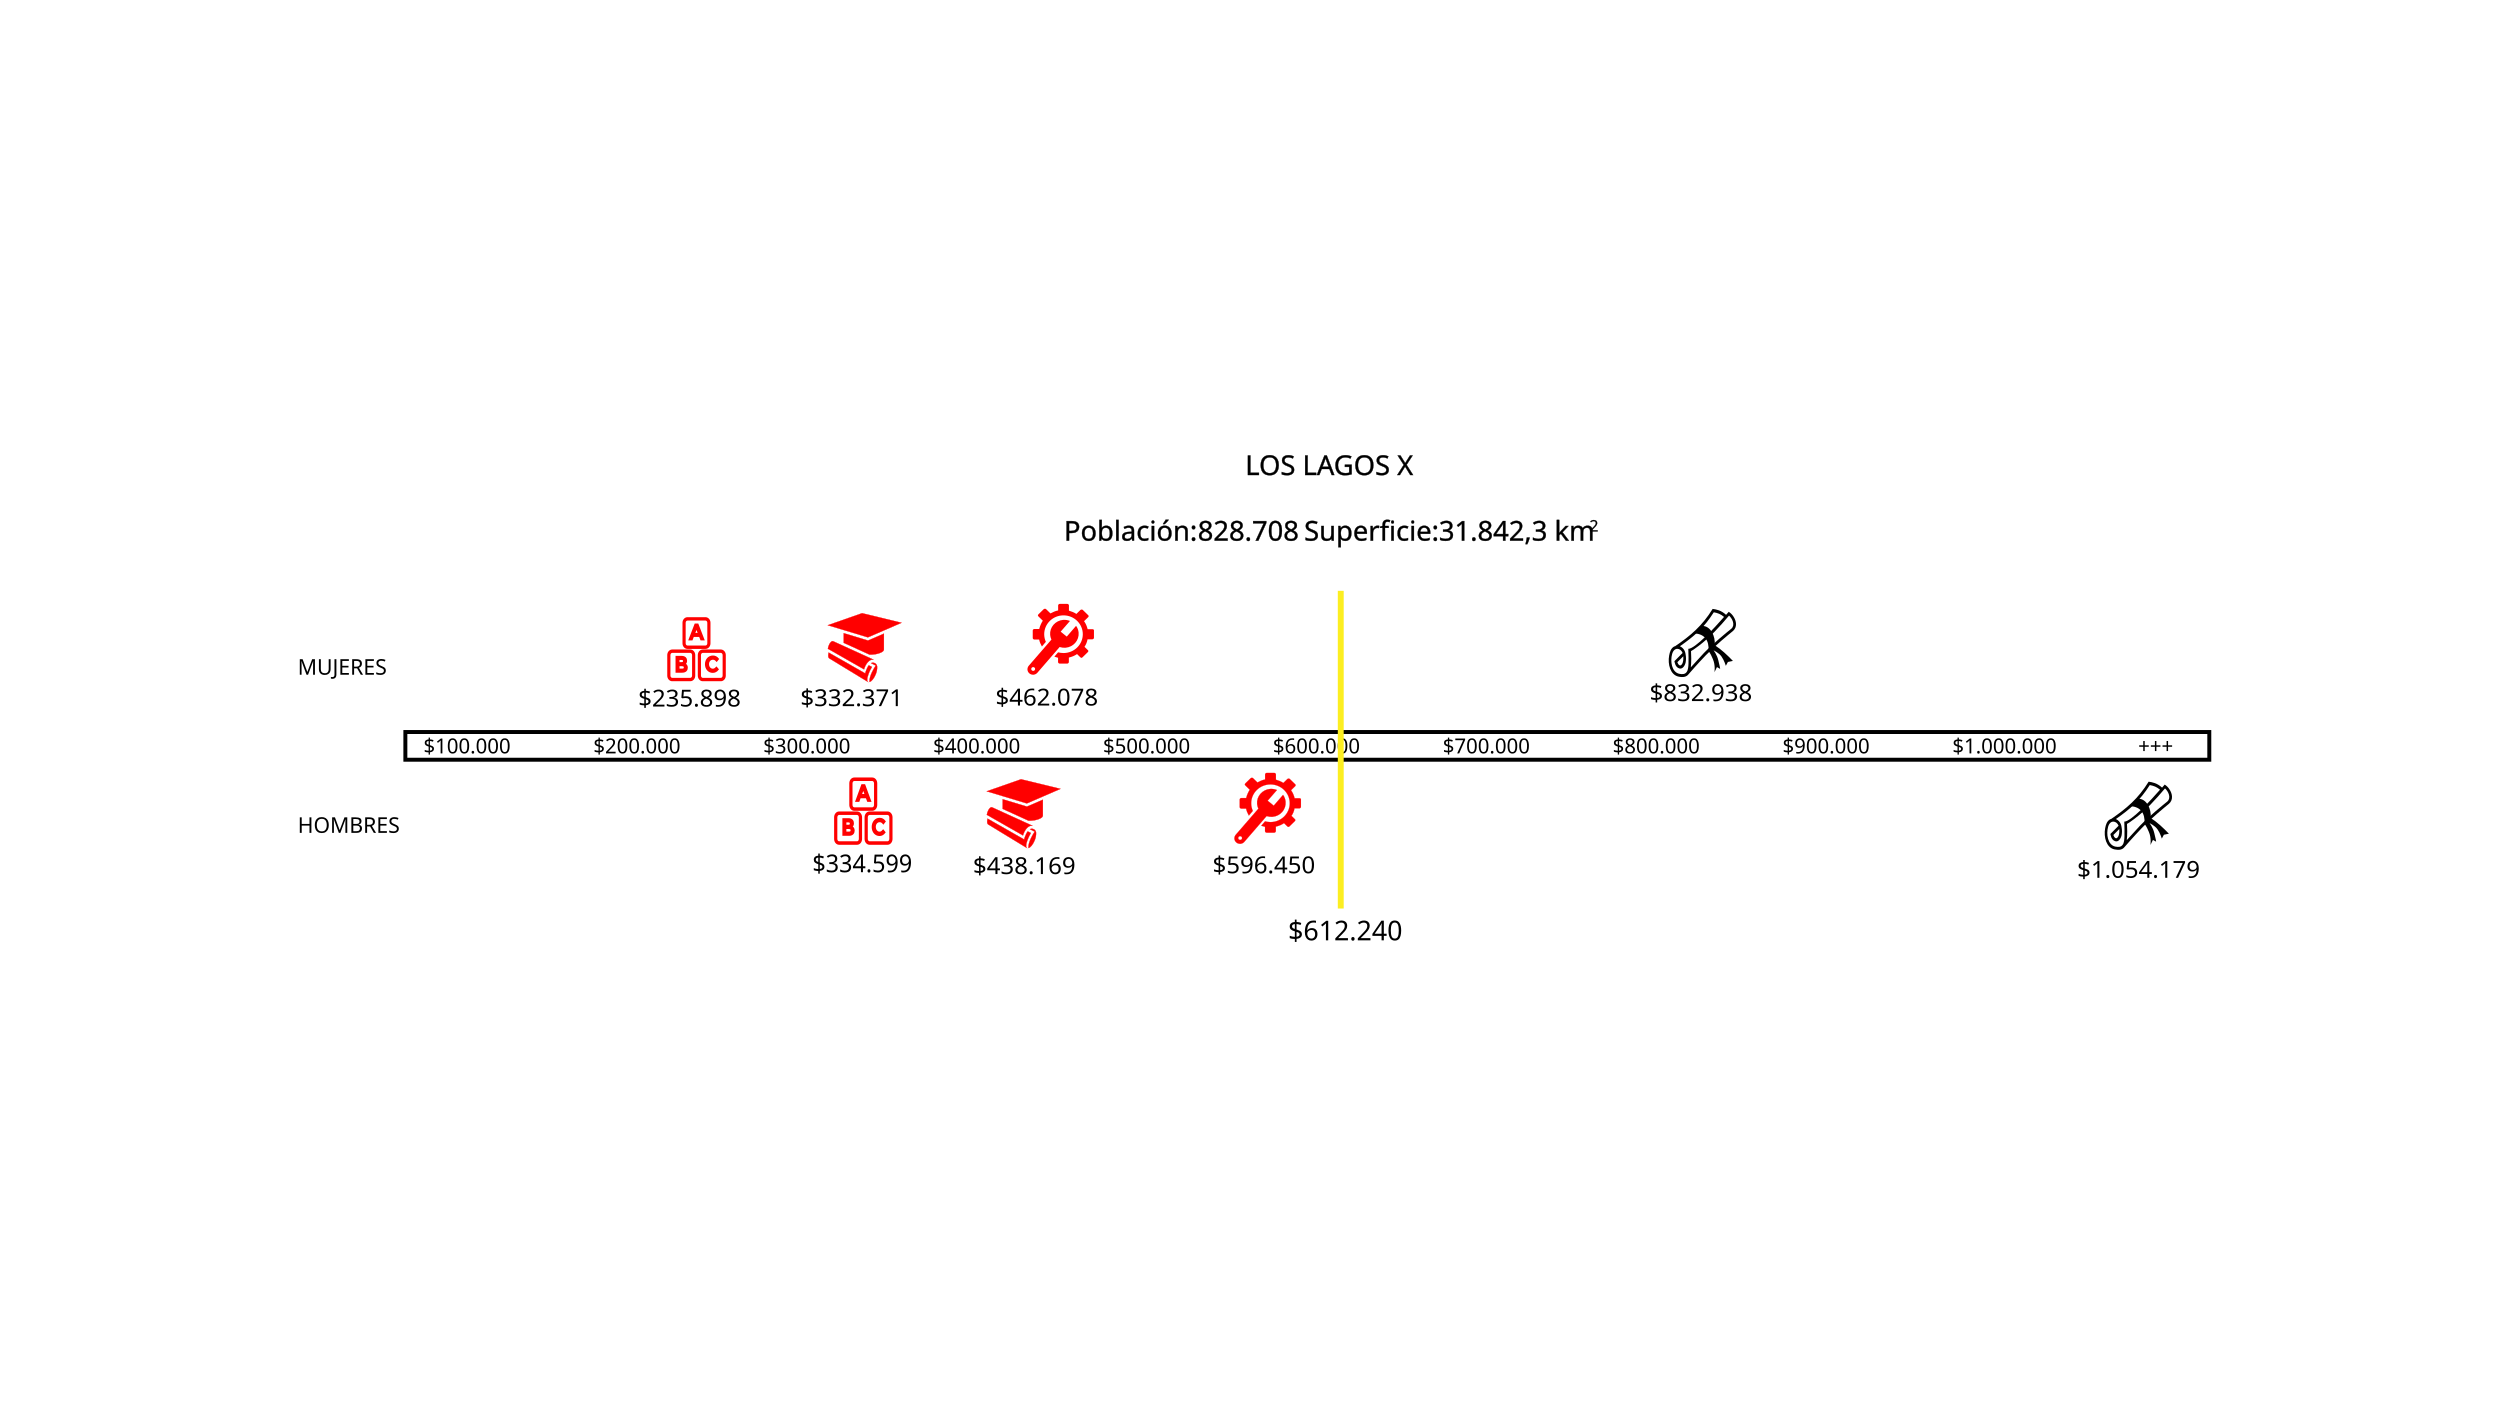
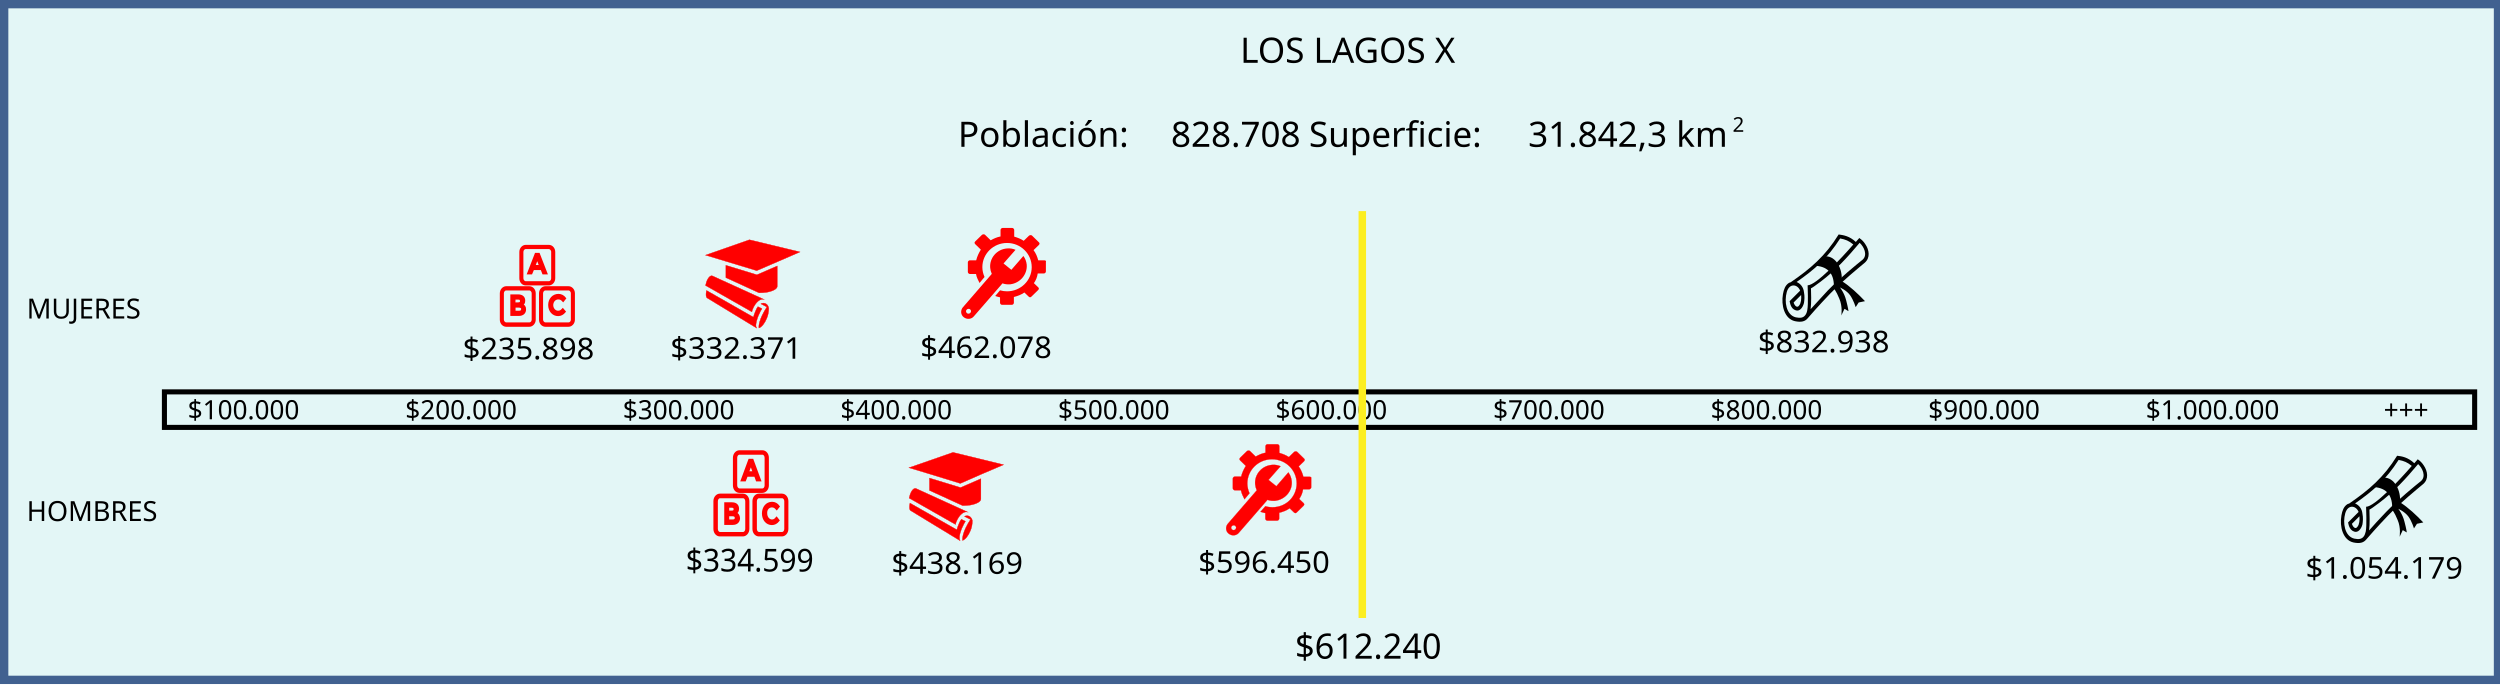
- <svg xmlns="http://www.w3.org/2000/svg" version="1.1" id="Capa_1" x="0px" y="0px" viewBox="0 0 1920 1080" style="enable-background:new 0 0 1920 1080;" xml:space="preserve">
+ <svg xmlns="http://www.w3.org/2000/svg" version="1.1" id="Capa_1" x="0px" y="0px" viewBox="0 0 1499.2 410.2" style="enable-background:new 0 0 1499.2 410.2;" xml:space="preserve">
  <style type="text/css">
- 	.st0{fill:none;stroke:#000000;stroke-width:3.04;stroke-miterlimit:10;}
- 	.st1{fill:none;}
- 	.st2{font-family:'Optima-Bold';}
- 	.st3{font-size:16px;}
- 	.st4{letter-spacing:28.59;}
- 	.st5{letter-spacing:10.21;}
- 	.st6{fill:#FF0000;}
- 	.st7{font-size:21px;}
- 	.st8{stroke:#000000;stroke-width:0.25;stroke-miterlimit:10;}
- 	.st9{font-family:'Optima-Regular';}
- 	.st10{fill:#FCEE21;}
- 	.st11{font-family:'Arial-Black';}
- 	.st12{font-size:16.651px;}
- 	.st13{fill:#FF0000;stroke:#FF0000;stroke-width:1.366;stroke-miterlimit:10;}
- 	.st14{font-size:18.927px;}
- 	.st15{fill:#FF0000;stroke:#FF0000;stroke-width:1.334;stroke-miterlimit:10;}
- 	.st16{font-size:18px;}
- 	.st17{fill:#FF0000;stroke:#FF0000;stroke-width:0.217;stroke-miterlimit:10;}
- 	.st18{fill:#FF0000;stroke:#FF0000;stroke-width:0.141;stroke-miterlimit:10;}
- 	.st19{fill-rule:evenodd;clip-rule:evenodd;}
+ 	.st0{fill:#DCF4F3;fill-opacity:0.8;stroke:#416190;stroke-width:5;stroke-miterlimit:5.83;}
+ 	.st1{fill:none;stroke:#000000;stroke-width:3.04;stroke-miterlimit:10;}
+ 	.st2{fill:none;}
+ 	.st3{font-family:'Optima-Bold';}
+ 	.st4{font-size:16px;}
+ 	.st5{letter-spacing:27.6;}
+ 	.st6{letter-spacing:9.2;}
+ 	.st7{fill:#FF0000;}
+ 	.st8{font-size:21px;}
+ 	.st9{font-family:'Verdana-Bold';}
+ 	.st10{font-family:'Optima-Regular';}
+ 	.st11{font-size:12.243px;}
+ 	.st12{fill:#FCEE21;}
+ 	.st13{font-size:16.651px;}
+ 	.st14{fill:#FF0000;stroke:#FF0000;stroke-width:1.366;stroke-miterlimit:10;}
+ 	.st15{font-size:18.927px;}
+ 	.st16{fill:#FF0000;stroke:#FF0000;stroke-width:1.334;stroke-miterlimit:10;}
+ 	.st17{font-size:18px;}
+ 	.st18{fill:#FF0000;stroke:#FF0000;stroke-width:0.217;stroke-miterlimit:10;}
+ 	.st19{fill:#FF0000;stroke:#FF0000;stroke-width:0.141;stroke-miterlimit:10;}
+ 	.st20{fill-rule:evenodd;clip-rule:evenodd;}
</style>
-   <rect x="311.32" y="562.19" class="st0" width="1385.42" height="21.28" />
-   <rect x="325.22" y="566.57" class="st1" width="1371.8" height="36.79" />
-   <text transform="matrix(0.9794 0 0 1 325.2204 578.6015)">
-     <tspan x="0" y="0" class="st2 st3">$100.000</tspan>
-     <tspan x="66.72" y="0" class="st2 st3 st4">	</tspan>
-     <tspan x="99.91" y="0" class="st2 st3 st4">	</tspan>
-     <tspan x="133.21" y="0" class="st2 st3">$200.000</tspan>
-     <tspan x="199.93" y="0" class="st2 st3 st4">	</tspan>
-     <tspan x="233.12" y="0" class="st2 st3 st4">	</tspan>
-     <tspan x="266.42" y="0" class="st2 st3">$300.000</tspan>
-     <tspan x="333.14" y="0" class="st2 st3 st4">	</tspan>
-     <tspan x="366.33" y="0" class="st2 st3 st4">	</tspan>
-     <tspan x="399.63" y="0" class="st2 st3">$400.000</tspan>
-     <tspan x="466.35" y="0" class="st2 st3 st4">	</tspan>
-     <tspan x="499.54" y="0" class="st2 st3 st4">	</tspan>
-     <tspan x="532.85" y="0" class="st2 st3">$500.000</tspan>
-     <tspan x="599.57" y="0" class="st2 st3 st4">	</tspan>
-     <tspan x="632.75" y="0" class="st2 st3 st4">	</tspan>
-     <tspan x="666.06" y="0" class="st2 st3">$600.000</tspan>
-     <tspan x="732.78" y="0" class="st2 st3 st4">	</tspan>
-     <tspan x="765.97" y="0" class="st2 st3 st4">	</tspan>
-     <tspan x="799.27" y="0" class="st2 st3">$700.000</tspan>
-     <tspan x="865.99" y="0" class="st2 st3 st4">	</tspan>
-     <tspan x="899.18" y="0" class="st2 st3 st4">	</tspan>
-     <tspan x="932.48" y="0" class="st2 st3">$800.000</tspan>
-     <tspan x="999.2" y="0" class="st2 st3 st4">	</tspan>
-     <tspan x="1032.39" y="0" class="st2 st3 st4">	</tspan>
-     <tspan x="1065.69" y="0" class="st2 st3">$900.000</tspan>
-     <tspan x="1132.41" y="0" class="st2 st3 st4">	</tspan>
-     <tspan x="1165.6" y="0" class="st2 st3 st4">	</tspan>
-     <tspan x="1198.9" y="0" class="st2 st3">$1.000.000 </tspan>
-     <tspan x="1283.41" y="0" class="st2 st3 st5">	</tspan>
-     <tspan x="1298.81" y="0" class="st2 st3 st4">	</tspan>
-     <tspan x="1332.11" y="0" class="st2 st3">   +++</tspan>
-   </text>
-   <path class="st6" d="M839.02,483.22h-3.72c-0.57-2.29-1.37-4.25-2.75-6.15l3.15-3.07c0.17-0.17,0.4-0.56,0.4-0.78  c0-0.39-0.17-0.56-0.4-0.78l-4.12-4.02c-0.4-0.39-1.2-0.39-1.77,0l-3.15,3.07c-1.77-1.17-3.72-1.9-5.72-2.51v-4.02  c0-0.56-0.57-1.17-1.2-1.17h-5.89c-0.57,0-1.2,0.56-1.2,1.17v3.86c-2.17,0.39-4.12,1.34-5.89,2.29l-3.38-3.3  c-0.4-0.39-1.2-0.39-1.77,0l-4.12,4.02c-0.17,0.17-0.4,0.56-0.4,0.78c0,0.17,0.17,0.56,0.4,0.78l3.38,3.3  c-1.2,1.9-2.17,4.02-2.75,6.37h-3.78c-0.57,0-1.2,0.56-1.2,1.17v5.76c0,0.56,0.57,1.17,1.2,1.17h3.72c0.34,1.96,1.26,3.74,2.12,5.36  l3.03-3.58c-0.8-1.79-1.26-3.8-1.26-5.87c0-7.99,6.64-14.47,14.82-14.47c8.18,0,14.82,6.48,14.82,14.47s-6.64,14.47-14.82,14.47  c-1.43,0-2.86-0.22-4.18-0.56l-2.86,3.35c0.92,0.34,1.89,0.61,2.86,0.84v3.3c0,0.56,0.57,1.17,1.2,1.17h5.89  c0.57,0,1.2-0.56,1.2-1.17v-3.46c2.35-0.56,4.35-1.34,6.29-2.68l2.57,2.51c0.17,0.17,0.57,0.39,0.8,0.39s0.57-0.17,0.8-0.39  l4.12-4.02c0.17-0.17,0.4-0.56,0.4-0.78c0-0.39-0.17-0.56-0.4-0.78l-2.57-2.51c1.2-1.73,1.95-3.63,2.35-5.76h3.72  c0.57,0,1.2-0.56,1.2-1.17V484C840.22,483.83,839.82,483.22,839.02,483.22z" />
-   <path class="st6" d="M828.38,485.84c-0.17-1.84-0.8-3.63-1.95-5.2l-7.15,8.27l-4.69-3.8l7.15-8.21c-1.66-0.67-3.43-0.95-5.21-0.84  c-6.01,0.5-10.53,5.7-10.01,11.57c0.11,1.17,0.4,2.35,0.92,3.46l0.06,0.11l-17.39,20.06c-0.74,0.84-1.09,1.96-1.03,3.07  c0.11,1.12,0.63,2.12,1.49,2.85c0.86,0.73,2,1.06,3.15,1.01c1.14-0.11,2.17-0.61,2.92-1.45l17.16-19.84l0.17,0.06  c1.43,0.45,2.92,0.61,4.4,0.5C824.38,496.96,828.9,491.77,828.38,485.84z M793.6,515.24c-0.86,0.06-1.54-0.56-1.6-1.34  c-0.06-0.84,0.57-1.51,1.37-1.56c0.86-0.06,1.54,0.56,1.6,1.34C795.03,514.46,794.46,515.18,793.6,515.24z" />
-   <rect x="989.24" y="706.38" class="st1" width="91.99" height="32.32" />
-   <text transform="matrix(0.9794 0 0 1 989.2389 722.1684)" class="st2 st7">$612.240</text>
-   <rect x="802.33" y="349.02" class="st1" width="439.9" height="108.68" />
-   <text transform="matrix(1 0 0 1 956.3649 364.8115)" class="st8 st2 st7">LOS LAGOS X</text>
-   <text transform="matrix(1 0 0 1 817.1227 415.2114)" class="st8 st2 st7">Población: </text>
-   <text transform="matrix(1 0 0 1 919.8531 415.2114)" class="st8 st9 st7">828.708 </text>
-   <text transform="matrix(1 0 0 1 1001.584 415.2114)" class="st8 st2 st7">Superficie: </text>
-   <text transform="matrix(1 0 0 1 1105.07 415.2114)" class="st8 st9 st7">31.842,3 km</text>
-   <text transform="matrix(0.583 0 0 0.583 1220.631 408.2187)" class="st8 st9 st7">2</text>
-   <rect x="1027.43" y="453.75" class="st10" width="4.53" height="244" />
-   <rect x="228.67" y="506.25" class="st1" width="105.45" height="23.66" />
-   <text transform="matrix(0.9794 0 0 1 228.671 518.1733)" class="st11 st12">MUJERES</text>
-   <rect x="228.67" y="627.69" class="st1" width="96.18" height="26.03" />
-   <text transform="matrix(0.9794 0 0 1 228.671 639.6171)" class="st11 st12">HOMBRES</text>
-   <rect x="427.74" y="390.49" class="st1" width="80.55" height="23.32" />
+   <rect x="2.5" y="2.5" class="st0" width="1495.5" height="405.2" />
+   <rect x="98.6" y="235" class="st1" width="1385.4" height="21.3" />
+   <rect x="112.5" y="239.4" class="st2" width="1371.8" height="36.8" />
+   <text transform="matrix(0.9794 0 0 1 112.5791 251.4374)" class="st3 st4">$100.000</text>
+   <text transform="matrix(0.9794 0 0 1 177.9234 251.4374)" class="st3 st4 st5"> </text>
+   <text transform="matrix(0.9794 0 0 1 210.4302 251.4374)" class="st3 st4 st5"> </text>
+   <text transform="matrix(0.9794 0 0 1 243.0445 251.4374)" class="st3 st4">$200.000</text>
+   <text transform="matrix(0.9794 0 0 1 308.3897 251.4374)" class="st3 st4 st5"> </text>
+   <text transform="matrix(0.9794 0 0 1 340.8965 251.4374)" class="st3 st4 st5"> </text>
+   <text transform="matrix(0.9794 0 0 1 373.5108 251.4374)" class="st3 st4">$300.000</text>
+   <text transform="matrix(0.9794 0 0 1 438.8565 251.4374)" class="st3 st4 st5"> </text>
+   <text transform="matrix(0.9794 0 0 1 471.3623 251.4374)" class="st3 st4 st5"> </text>
+   <text transform="matrix(0.9794 0 0 1 503.9766 251.4374)" class="st3 st4">$400.000</text>
+   <text transform="matrix(0.9794 0 0 1 569.3223 251.4374)" class="st3 st4 st5"> </text>
+   <text transform="matrix(0.9794 0 0 1 601.8281 251.4374)" class="st3 st4 st5"> </text>
+   <text transform="matrix(0.9794 0 0 1 634.4521 251.4374)" class="st3 st4">$500.000</text>
+   <text transform="matrix(0.9794 0 0 1 699.7979 251.4374)" class="st3 st4 st5"> </text>
+   <text transform="matrix(0.9794 0 0 1 732.2939 251.4374)" class="st3 st4 st5"> </text>
+   <text transform="matrix(0.9794 0 0 1 764.918 251.4374)" class="st3 st4">$600.000</text>
+   <text transform="matrix(0.9794 0 0 1 830.2637 251.4374)" class="st3 st4 st5"> </text>
+   <text transform="matrix(0.9794 0 0 1 862.7695 251.4374)" class="st3 st4 st5"> </text>
+   <text transform="matrix(0.9794 0 0 1 895.3838 251.4374)" class="st3 st4">$700.000</text>
+   <text transform="matrix(0.9794 0 0 1 960.7295 251.4374)" class="st3 st4 st5"> </text>
+   <text transform="matrix(0.9794 0 0 1 993.2354 251.4374)" class="st3 st4 st5"> </text>
+   <text transform="matrix(0.9794 0 0 1 1025.85 251.4374)" class="st3 st4">$800.000</text>
+   <text transform="matrix(0.9794 0 0 1 1091.195 251.4374)" class="st3 st4 st5"> </text>
+   <text transform="matrix(0.9794 0 0 1 1123.701 251.4374)" class="st3 st4 st5"> </text>
+   <text transform="matrix(0.9794 0 0 1 1156.315 251.4374)" class="st3 st4">$900.000</text>
+   <text transform="matrix(0.9794 0 0 1 1221.661 251.4374)" class="st3 st4 st5"> </text>
+   <text transform="matrix(0.9794 0 0 1 1254.167 251.4374)" class="st3 st4 st5"> </text>
+   <text transform="matrix(0.9794 0 0 1 1286.781 251.4374)" class="st3 st4">$1.000.000 </text>
+   <text transform="matrix(0.9794 0 0 1 1369.551 251.4374)" class="st3 st4 st6"> </text>
+   <text transform="matrix(0.9794 0 0 1 1384.633 251.4374)" class="st3 st4 st5"> </text>
+   <text transform="matrix(0.9794 0 0 1 1417.247 251.4374)" class="st3 st4">   +++</text>
+   <path class="st7" d="M626.3,156.1h-3.7c-0.6-2.3-1.4-4.2-2.8-6.1l3.2-3.1c0.2-0.2,0.4-0.6,0.4-0.8c0-0.4-0.2-0.6-0.4-0.8l-4.1-4  c-0.4-0.4-1.2-0.4-1.8,0l-3.2,3.1c-1.8-1.2-3.7-1.9-5.7-2.5v-4c0-0.6-0.6-1.2-1.2-1.2h-5.8c-0.6,0-1.2,0.6-1.2,1.2v3.9  c-2.2,0.4-4.1,1.3-5.9,2.3l-3.4-3.3c-0.4-0.4-1.2-0.4-1.8,0l-4.1,4c-0.2,0.2-0.4,0.6-0.4,0.8s0.2,0.6,0.4,0.8l3.4,3.3  c-1.2,1.9-2.2,4-2.8,6.4h-3.8c-0.6,0-1.2,0.6-1.2,1.2v5.8c0,0.6,0.6,1.2,1.2,1.2h3.7c0.3,2,1.3,3.7,2.1,5.4l3-3.6  c-0.8-1.8-1.3-3.8-1.3-5.9c0-8,6.6-14.5,14.8-14.5s14.8,6.5,14.8,14.5s-6.6,14.5-14.8,14.5c-1.4,0-2.9-0.2-4.2-0.6l-2.9,3.4  c0.9,0.3,1.9,0.6,2.9,0.8v3.3c0,0.6,0.6,1.2,1.2,1.2h5.9c0.6,0,1.2-0.6,1.2-1.2v-3.5c2.3-0.6,4.3-1.3,6.3-2.7l2.6,2.5  c0.2,0.2,0.6,0.4,0.8,0.4s0.6-0.2,0.8-0.4l4.1-4c0.2-0.2,0.4-0.6,0.4-0.8c0-0.4-0.2-0.6-0.4-0.8l-2.6-2.5c1.2-1.7,2-3.6,2.3-5.8h3.7  c0.6,0,1.2-0.6,1.2-1.2V157C627.5,156.7,627.1,156.1,626.3,156.1z" />
+   <path class="st7" d="M615.7,158.7c-0.2-1.8-0.8-3.6-2-5.2l-7.2,8.3l-4.7-3.8l7.2-8.2c-1.7-0.7-3.4-1-5.2-0.8  c-6,0.5-10.5,5.7-10,11.6c0.1,1.2,0.4,2.4,0.9,3.5l0.1,0.1l-17.4,20.1c-0.7,0.8-1.1,2-1,3.1s0.6,2.1,1.5,2.8s2,1.1,3.2,1  c1.1-0.1,2.2-0.6,2.9-1.5l17.2-19.8l0.2,0.1c1.4,0.5,2.9,0.6,4.4,0.5C611.7,169.8,616.2,164.6,615.7,158.7z M580.9,188.1  c-0.9,0.1-1.5-0.6-1.6-1.3c-0.1-0.8,0.6-1.5,1.4-1.6c0.9-0.1,1.5,0.6,1.6,1.3C582.3,187.3,581.8,188,580.9,188.1z" />
+   <rect x="776.6" y="379.2" class="st2" width="92" height="32.3" />
+   <text transform="matrix(0.9794 0 0 1 776.5967 395.0038)" class="st3 st8">$612.240</text>
+   <rect x="589.6" y="21.9" class="st2" width="439.9" height="108.7" />
+   <text transform="matrix(1 0 0 1 743.7232 37.6472)" class="st9 st8">LOS LAGOS X</text>
+   <text transform="matrix(1 0 0 1 574.481 88.0471)" class="st9 st8">Población: </text>
+   <text transform="matrix(1 0 0 1 702.2114 88.0471)" class="st10 st8">828.708 </text>
+   <text transform="matrix(1 0 0 1 784.9419 88.0471)" class="st9 st8">Superficie: </text>
+   <text transform="matrix(1 0 0 1 916.4287 88.0471)" class="st10 st8">31.842,3 km</text>
+   <text transform="matrix(1 0 0 1 1038.989 79.0545)" class="st10 st11">2</text>
+   <rect x="814.7" y="126.6" class="st12" width="4.5" height="244" />
+   <rect x="16" y="179.1" class="st2" width="105.4" height="23.7" />
+   <text transform="matrix(0.9794 0 0 1 16.0293 191.0087)" class="st9 st13">MUJERES</text>
+   <rect x="16" y="300.5" class="st2" width="96.2" height="26" />
+   <text transform="matrix(0.9794 0 0 1 16.0293 312.453)" class="st9 st13">HOMBRES</text>
+   <rect x="215.1" y="63.3" class="st2" width="80.5" height="23.3" />
  <g>
    <g>
-       <path class="st13" d="M658.23,623.89h-13.8c-1.74,0-3.15,1.7-3.15,3.79v16.64c0,2.09,1.41,3.79,3.15,3.79h13.8    c1.74,0,3.15-1.7,3.15-3.79v-16.64C661.37,625.59,659.96,623.89,658.23,623.89z M660.28,644.32c0,1.36-0.92,2.47-2.05,2.47h-13.8    c-1.13,0-2.05-1.11-2.05-2.47v-16.64c0-1.36,0.92-2.47,2.05-2.47h13.8c1.13,0,2.05,1.11,2.05,2.47L660.28,644.32L660.28,644.32z" />
-       <path class="st13" d="M653.64,634.9c0.96-0.52,1.49-1.16,1.49-2.63c0-1.81-1.01-3.23-3.57-3.23h-3.93v12.19h4.43    c2.63,0,3.65-1.56,3.65-3.38C655.69,636.28,654.87,635.22,653.64,634.9z M649.33,630.94h2.18c1.09,0,1.84,0.34,1.84,1.64    c0,1.01-0.62,1.52-1.85,1.52h-2.17L649.33,630.94L649.33,630.94z M652.01,639.33h-2.68V636h2.46c1.44,0,2.16,0.54,2.16,1.62    C653.94,639.01,653.17,639.33,652.01,639.33z" />
-       <path class="st13" d="M669.89,622.02c1.74,0,3.15-1.7,3.15-3.79v-16.64c0-2.09-1.41-3.79-3.15-3.79h-13.8    c-1.74,0-3.15,1.7-3.15,3.79v16.64c0,2.09,1.41,3.79,3.15,3.79L669.89,622.02L669.89,622.02z M654.04,618.23v-16.64    c0-1.36,0.92-2.47,2.05-2.47h13.8c1.13,0,2.05,1.11,2.05,2.47v16.64c0,1.36-0.92,2.47-2.05,2.47h-13.8    C654.96,620.7,654.04,619.59,654.04,618.23z" />
-       <path class="st13" d="M660.46,612.36h5.06l1.01,2.77h1.82l-4.45-12.19h-1.82l-4.45,12.19h1.82L660.46,612.36z M662.99,605.44    l1.84,5.02h-3.67L662.99,605.44z" />
-       <path class="st13" d="M681.62,623.89h-13.8c-1.74,0-3.15,1.7-3.15,3.79v16.64c0,2.09,1.41,3.79,3.15,3.79h13.8    c1.74,0,3.15-1.7,3.15-3.79v-16.64C684.77,625.59,683.36,623.89,681.62,623.89z M683.68,644.32c0,1.36-0.92,2.47-2.05,2.47h-13.8    c-1.13,0-2.05-1.11-2.05-2.47v-16.64c0-1.36,0.92-2.47,2.05-2.47h13.8c1.13,0,2.05,1.11,2.05,2.47L683.68,644.32L683.68,644.32z" />
-       <path class="st13" d="M675.55,630.77c1.22,0,1.98,0.46,2.88,1.5l1.08-1.43c-1.05-1.39-2.36-2.09-3.93-2.09    c-3.18,0-5.43,2.74-5.43,6.35c0,3.71,2.3,6.28,5.32,6.28c1.53,0,2.83-0.71,3.9-2.14l-1.1-1.36c-1.04,1.18-1.82,1.5-2.85,1.5    c-1.82,0-3.49-1.77-3.49-4.35C671.93,632.47,673.55,630.77,675.55,630.77z" />
+       <path class="st14" d="M445.5,296.7h-13.8c-1.7,0-3.2,1.7-3.2,3.8v16.7c0,2.1,1.4,3.8,3.2,3.8h13.8c1.7,0,3.2-1.7,3.2-3.8v-16.6    C448.7,298.4,447.3,296.7,445.5,296.7z M447.6,317.2c0,1.4-0.9,2.5-2,2.5h-13.8c-1.1,0-2-1.1-2-2.5v-16.6c0-1.4,0.9-2.5,2-2.5    h13.8c1.1,0,2,1.1,2,2.5V317.2L447.6,317.2z" />
+       <path class="st14" d="M441,307.7c1-0.5,1.5-1.2,1.5-2.6c0-1.8-1-3.2-3.6-3.2H435v12.2h4.4c2.6,0,3.7-1.6,3.7-3.4    C443,309.1,442.2,308.1,441,307.7z M436.6,303.8h2.2c1.1,0,1.8,0.3,1.8,1.6c0,1-0.6,1.5-1.8,1.5h-2.2V303.8L436.6,303.8z     M439.3,312.2h-2.7v-3.3h2.5c1.4,0,2.2,0.5,2.2,1.6C441.3,311.8,440.5,312.2,439.3,312.2z" />
+       <path class="st14" d="M457.2,294.9c1.7,0,3.2-1.7,3.2-3.8v-16.6c0-2.1-1.4-3.8-3.2-3.8h-13.8c-1.7,0-3.2,1.7-3.2,3.8v16.6    c0,2.1,1.4,3.8,3.2,3.8H457.2L457.2,294.9z M441.4,291.1v-16.6c0-1.4,0.9-2.5,2-2.5h13.8c1.1,0,2,1.1,2,2.5v16.6    c0,1.4-0.9,2.5-2,2.5h-13.8C442.3,293.5,441.4,292.4,441.4,291.1z" />
+       <path class="st14" d="M447.8,285.2h5.1l1,2.8h1.8l-4.5-12.2h-1.8l-4.5,12.2h1.8L447.8,285.2z M450.3,278.3l1.8,5h-3.7L450.3,278.3    z" />
+       <path class="st14" d="M468.9,296.7h-13.8c-1.7,0-3.2,1.7-3.2,3.8v16.7c0,2.1,1.4,3.8,3.2,3.8h13.8c1.7,0,3.2-1.7,3.2-3.8v-16.6    C472.1,298.4,470.7,296.7,468.9,296.7z M471,317.2c0,1.4-0.9,2.5-2,2.5h-13.8c-1.1,0-2-1.1-2-2.5v-16.6c0-1.4,0.9-2.5,2-2.5H469    c1.1,0,2,1.1,2,2.5V317.2L471,317.2z" />
+       <path class="st14" d="M462.9,303.6c1.2,0,2,0.5,2.9,1.5l1.1-1.4c-1-1.4-2.4-2.1-3.9-2.1c-3.2,0-5.4,2.7-5.4,6.3    c0,3.7,2.3,6.3,5.3,6.3c1.5,0,2.8-0.7,3.9-2.1l-1.1-1.4c-1,1.2-1.8,1.5-2.8,1.5c-1.8,0-3.5-1.8-3.5-4.3    C459.2,305.3,460.9,303.6,462.9,303.6z" />
    </g>
-     <rect x="623.89" y="655.63" class="st1" width="84.11" height="25.37" />
-     <text transform="matrix(0.9484 0 0 1 623.8936 669.8662)" class="st2 st14">$334.599</text>
+     <rect x="411.2" y="328.5" class="st2" width="84.1" height="25.4" />
+     <text transform="matrix(0.9484 0 0 1 411.252 342.7021)" class="st3 st15">$334.599</text>
  </g>
  <g>
    <g>
-       <path class="st15" d="M530.12,499.48h-13.84c-1.74,0-3.16,1.62-3.16,3.61v15.82c0,1.99,1.42,3.61,3.16,3.61h13.84    c1.74,0,3.16-1.62,3.16-3.61v-15.82C533.28,501.1,531.86,499.48,530.12,499.48z M532.18,518.91c0,1.3-0.92,2.35-2.06,2.35h-13.84    c-1.13,0-2.06-1.06-2.06-2.35v-15.82c0-1.3,0.92-2.35,2.06-2.35h13.84c1.13,0,2.06,1.06,2.06,2.35L532.18,518.91L532.18,518.91z" />
-       <path class="st15" d="M525.52,509.95c0.96-0.49,1.49-1.1,1.49-2.5c0-1.72-1.01-3.07-3.58-3.07h-3.95v11.59h4.44    c2.64,0,3.66-1.48,3.66-3.22C527.58,511.26,526.76,510.25,525.52,509.95z M521.2,506.18h2.19c1.09,0,1.84,0.32,1.84,1.56    c0,0.96-0.62,1.44-1.86,1.44h-2.18L521.2,506.18L521.2,506.18z M523.88,514.16h-2.68v-3.17h2.47c1.44,0,2.16,0.51,2.16,1.54    C525.82,513.86,525.05,514.16,523.88,514.16z" />
-       <path class="st15" d="M541.82,497.7c1.74,0,3.16-1.62,3.16-3.61v-15.82c0-1.99-1.42-3.61-3.16-3.61h-13.84    c-1.74,0-3.16,1.62-3.16,3.61v15.82c0,1.99,1.42,3.61,3.16,3.61L541.82,497.7L541.82,497.7z M525.92,494.09v-15.82    c0-1.3,0.92-2.35,2.06-2.35h13.84c1.13,0,2.06,1.06,2.06,2.35v15.82c0,1.3-0.92,2.35-2.06,2.35h-13.84    C526.84,496.44,525.92,495.39,525.92,494.09z" />
-       <path class="st15" d="M532.36,488.51h5.08l1.02,2.64h1.83l-4.47-11.59h-1.83l-4.47,11.59h1.83L532.36,488.51z M534.9,481.93    l1.84,4.78h-3.68L534.9,481.93z" />
-       <path class="st15" d="M553.58,499.48h-13.84c-1.74,0-3.16,1.62-3.16,3.61v15.82c0,1.99,1.42,3.61,3.16,3.61h13.84    c1.74,0,3.16-1.62,3.16-3.61v-15.82C556.74,501.1,555.32,499.48,553.58,499.48z M555.64,518.91c0,1.3-0.92,2.35-2.06,2.35h-13.84    c-1.13,0-2.06-1.06-2.06-2.35v-15.82c0-1.3,0.92-2.35,2.06-2.35h13.84c1.13,0,2.06,1.06,2.06,2.35L555.64,518.91L555.64,518.91z" />
-       <path class="st15" d="M547.49,506.02c1.23,0,1.98,0.43,2.89,1.43l1.09-1.36c-1.05-1.33-2.37-1.99-3.94-1.99    c-3.19,0-5.45,2.61-5.45,6.04c0,3.53,2.31,5.97,5.33,5.97c1.53,0,2.84-0.68,3.91-2.04l-1.1-1.29c-1.05,1.12-1.82,1.43-2.86,1.43    c-1.83,0-3.5-1.68-3.5-4.14C543.86,507.63,545.48,506.02,547.49,506.02z" />
+       <path class="st16" d="M317.4,172.3h-13.8c-1.7,0-3.2,1.6-3.2,3.6v15.8c0,2,1.4,3.6,3.2,3.6h13.8c1.7,0,3.2-1.6,3.2-3.6v-15.8    C320.6,173.9,319.2,172.3,317.4,172.3z M319.5,191.7c0,1.3-0.9,2.3-2.1,2.3h-13.8c-1.1,0-2.1-1.1-2.1-2.3v-15.8    c0-1.3,0.9-2.4,2.1-2.4h13.8c1.1,0,2.1,1.1,2.1,2.4V191.7L319.5,191.7z" />
+       <path class="st16" d="M312.8,182.8c1-0.5,1.5-1.1,1.5-2.5c0-1.7-1-3.1-3.6-3.1h-4v11.6h4.4c2.6,0,3.7-1.5,3.7-3.2    C314.9,184.1,314.1,183.1,312.8,182.8z M308.5,179h2.2c1.1,0,1.8,0.3,1.8,1.6c0,1-0.6,1.4-1.9,1.4h-2.2L308.5,179L308.5,179z     M311.2,187h-2.7v-3.2h2.5c1.4,0,2.2,0.5,2.2,1.5C313.1,186.7,312.4,187,311.2,187z" />
+       <path class="st16" d="M329.1,170.5c1.7,0,3.2-1.6,3.2-3.6v-15.8c0-2-1.4-3.6-3.2-3.6h-13.8c-1.7,0-3.2,1.6-3.2,3.6v15.8    c0,2,1.4,3.6,3.2,3.6H329.1L329.1,170.5z M313.2,166.9v-15.8c0-1.3,0.9-2.4,2.1-2.4h13.8c1.1,0,2.1,1.1,2.1,2.4v15.8    c0,1.3-0.9,2.4-2.1,2.4h-13.8C314.2,169.3,313.2,168.2,313.2,166.9z" />
+       <path class="st16" d="M319.7,161.3h5.1l1,2.6h1.8l-4.5-11.6h-1.8l-4.5,11.6h1.8L319.7,161.3z M322.2,154.8l1.8,4.8h-3.7    L322.2,154.8z" />
+       <path class="st16" d="M340.9,172.3h-13.8c-1.7,0-3.2,1.6-3.2,3.6v15.8c0,2,1.4,3.6,3.2,3.6h13.8c1.7,0,3.2-1.6,3.2-3.6v-15.8    C344.1,173.9,342.6,172.3,340.9,172.3z M343,191.7c0,1.3-0.9,2.3-2.1,2.3h-13.8c-1.1,0-2.1-1.1-2.1-2.3v-15.8    c0-1.3,0.9-2.4,2.1-2.4h13.8c1.1,0,2.1,1.1,2.1,2.4V191.7L343,191.7z" />
+       <path class="st16" d="M334.8,178.9c1.2,0,2,0.4,2.9,1.4l1.1-1.4c-1-1.3-2.4-2-3.9-2c-3.2,0-5.5,2.6-5.5,6c0,3.5,2.3,6,5.3,6    c1.5,0,2.8-0.7,3.9-2l-1.1-1.3c-1,1.1-1.8,1.4-2.9,1.4c-1.8,0-3.5-1.7-3.5-4.1C331.2,180.5,332.8,178.9,334.8,178.9z" />
    </g>
-     <rect x="490.14" y="529.08" class="st1" width="93.09" height="18.81" />
-     <text transform="matrix(1.0255 0 0 1 490.1418 542.6127)" class="st2 st16">$235.898</text>
+     <rect x="277.5" y="201.9" class="st2" width="93.1" height="18.8" />
+     <text transform="matrix(1.0255 0 0 1 277.5 215.4482)" class="st3 st17">$235.898</text>
  </g>
  <g>
-     <path class="st17" d="M794.24,637.01c-0.64-0.41-1.35-0.59-2.06-0.54c-0.39,0.05-0.77,0.18-1.12,0.38l3.58,1.85   c-1.06,1.61-2.03,3.32-2.89,5.11c-0.62,1.25-1.12,2.59-1.5,3.99c-0.33,1.12-0.46,2.31-0.38,3.5c1.71-0.49,3.52-2.9,4.69-5.78   c0.83-1.84,1.23-3.94,1.15-6.06C795.57,638.38,795.02,637.47,794.24,637.01z" />
-     <path class="st17" d="M770.06,613.83v7.41l19.89,9.06h0.01c1.52,0,3.04-0.11,4.55-0.33c3.88-0.72,6.39-2.11,6.39-3.57v-12.21   l-12.21,5.29L770.06,613.83z" />
-     <polygon class="st17" points="784.15,598.49 757.82,607.71 770.06,611.41 788.6,617.02 800.9,611.71 814.44,605.84  " />
-     <path class="st17" d="M788.13,648.71c0.02-0.15,0.05-0.33,0.07-0.52c0.02-0.19,0.07-0.41,0.14-0.63l0.04-0.14   c0.45-1.7,1.05-3.32,1.8-4.84c0.44-0.96,0.94-1.88,1.48-2.75c0.02-0.03,0.04-0.06,0.05-0.09l-2.43-1.24   c-0.57,0.77-1.05,1.63-1.44,2.56c-0.53,1.16-0.97,2.38-1.31,3.65l-28.08-16l-0.17,0.96c-0.24,1.48-0.17,3.05,0.58,3.45l29.61,18.02   C788.06,650.74,787.96,649.88,788.13,648.71z" />
-     <path class="st17" d="M786.2,639.97c1.67-4.12,4.61-6.48,6.87-5.72l-0.09-0.04l-30.93-14.12c-1.15-0.63-2.8,1.04-3.7,3.77   c-0.21,0.62-0.36,1.27-0.46,1.93l27.76,15.81C785.79,641.04,785.98,640.5,786.2,639.97z" />
-     <rect x="747.23" y="657.74" class="st1" width="100" height="20.96" />
-     <text transform="matrix(1.0255 0 0 1 747.2321 671.2763)" class="st2 st16">$438.169</text>
+     <path class="st18" d="M581.6,309.8c-0.6-0.4-1.3-0.6-2.1-0.5c-0.4,0-0.8,0.2-1.1,0.4l3.6,1.8c-1.1,1.6-2,3.3-2.9,5.1   c-0.6,1.2-1.1,2.6-1.5,4c-0.3,1.1-0.5,2.3-0.4,3.5c1.7-0.5,3.5-2.9,4.7-5.8c0.8-1.8,1.2-3.9,1.2-6.1   C582.9,311.2,582.3,310.3,581.6,309.8z" />
+     <path class="st18" d="M557.4,286.7v7.4l19.9,9.1l0,0c1.5,0,3-0.1,4.5-0.3c3.9-0.7,6.4-2.1,6.4-3.6v-12.2l-12.2,5.3L557.4,286.7z" />
+     <polygon class="st18" points="571.5,271.3 545.1,280.5 557.4,284.2 575.9,289.9 588.2,284.5 601.8,278.7  " />
+     <path class="st18" d="M575.4,321.5c0-0.2,0-0.3,0.1-0.5s0.1-0.4,0.1-0.6v-0.1c0.5-1.7,1-3.3,1.8-4.8c0.4-1,0.9-1.9,1.5-2.8v-0.1   l-2.4-1.2c-0.6,0.8-1,1.6-1.4,2.6c-0.5,1.2-1,2.4-1.3,3.7l-28.1-16l-0.2,1c-0.2,1.5-0.2,3,0.6,3.5l29.6,18   C575.4,323.6,575.3,322.7,575.4,321.5z" />
+     <path class="st18" d="M573.5,312.8c1.7-4.1,4.6-6.5,6.9-5.7h-0.1L549.4,293c-1.2-0.6-2.8,1-3.7,3.8c-0.2,0.6-0.4,1.3-0.5,1.9   l27.8,15.8C573.1,313.9,573.3,313.3,573.5,312.8z" />
+     <rect x="534.5" y="330.6" class="st2" width="100" height="21" />
+     <text transform="matrix(1.0255 0 0 1 534.5908 344.1122)" class="st3 st17">$438.169</text>
  </g>
-   <rect x="764.52" y="528.29" class="st1" width="103.71" height="22.29" />
-   <text transform="matrix(1.0255 0 0 1 764.5201 541.83)" class="st2 st16">$462.078</text>
+   <rect x="551.8" y="201.1" class="st2" width="103.7" height="22.3" />
+   <text transform="matrix(1.0255 0 0 1 551.8779 214.6659)" class="st3 st17">$462.078</text>
  <g>
-     <path class="st18" d="M997.97,613.05h-3.72c-0.57-2.29-1.37-4.25-2.75-6.15l3.15-3.07c0.17-0.17,0.4-0.56,0.4-0.78   c0-0.39-0.17-0.56-0.4-0.78l-4.12-4.02c-0.4-0.39-1.2-0.39-1.77,0l-3.15,3.07c-1.77-1.17-3.72-1.9-5.72-2.51v-4.02   c0-0.56-0.57-1.17-1.2-1.17h-5.89c-0.57,0-1.2,0.56-1.2,1.17v3.86c-2.17,0.39-4.12,1.34-5.89,2.29l-3.38-3.3   c-0.4-0.39-1.2-0.39-1.77,0l-4.12,4.02c-0.17,0.17-0.4,0.56-0.4,0.78c0,0.17,0.17,0.56,0.4,0.78l3.38,3.3   c-1.2,1.9-2.17,4.02-2.75,6.37h-3.78c-0.57,0-1.2,0.56-1.2,1.17v5.76c0,0.56,0.57,1.17,1.2,1.17h3.72   c0.34,1.96,1.26,3.74,2.12,5.36l3.03-3.58c-0.8-1.79-1.26-3.8-1.26-5.87c0-7.99,6.64-14.47,14.82-14.47   c8.18,0,14.82,6.48,14.82,14.47s-6.64,14.47-14.82,14.47c-1.43,0-2.86-0.22-4.18-0.56l-2.86,3.35c0.92,0.34,1.89,0.61,2.86,0.84   v3.3c0,0.56,0.57,1.17,1.2,1.17h5.89c0.57,0,1.2-0.56,1.2-1.17v-3.46c2.35-0.56,4.35-1.34,6.29-2.68l2.57,2.51   c0.17,0.17,0.57,0.39,0.8,0.39c0.23,0,0.57-0.17,0.8-0.39l4.12-4.02c0.17-0.17,0.4-0.56,0.4-0.78c0-0.39-0.17-0.56-0.4-0.78   l-2.57-2.51c1.2-1.73,1.95-3.63,2.35-5.76h3.72c0.57,0,1.2-0.56,1.2-1.17v-5.81C999.17,613.67,998.77,613.05,997.97,613.05z" />
-     <path class="st18" d="M987.33,615.68c-0.17-1.84-0.8-3.63-1.95-5.2l-7.15,8.27l-4.69-3.8l7.15-8.21c-1.66-0.67-3.43-0.95-5.21-0.84   c-6.01,0.5-10.53,5.7-10.01,11.57c0.11,1.17,0.4,2.35,0.92,3.46l0.06,0.11l-17.39,20.06c-0.74,0.84-1.09,1.96-1.03,3.07   c0.11,1.12,0.63,2.12,1.49,2.85c0.86,0.73,2,1.06,3.15,1.01c1.14-0.11,2.17-0.61,2.92-1.45l17.16-19.84l0.17,0.06   c1.43,0.45,2.92,0.61,4.4,0.5C983.33,626.8,987.85,621.6,987.33,615.68z M952.55,645.07c-0.86,0.06-1.54-0.56-1.6-1.34   c-0.06-0.84,0.57-1.51,1.37-1.56c0.86-0.06,1.54,0.56,1.6,1.34C953.98,644.29,953.41,645.02,952.55,645.07z" />
-     <rect x="931.23" y="657.13" class="st1" width="86.83" height="19.57" />
-     <text transform="matrix(1.0255 0 0 1 931.2321 670.6635)" class="st2 st16">$596.450</text>
+     <path class="st19" d="M785.3,285.9h-3.7c-0.6-2.3-1.4-4.2-2.8-6.2l3.2-3.1c0.2-0.2,0.4-0.6,0.4-0.8c0-0.4-0.2-0.6-0.4-0.8l-4.1-4   c-0.4-0.4-1.2-0.4-1.8,0l-3.2,3.1c-1.8-1.2-3.7-1.9-5.7-2.5v-4c0-0.6-0.6-1.2-1.2-1.2h-5.9c-0.6,0-1.2,0.6-1.2,1.2v3.9   c-2.2,0.4-4.1,1.3-5.9,2.3l-3.4-3.3c-0.4-0.4-1.2-0.4-1.8,0l-4.1,4c-0.2,0.2-0.4,0.6-0.4,0.8c0,0.2,0.2,0.6,0.4,0.8l3.4,3.3   c-1.2,1.9-2.2,4-2.8,6.4h-3.8c-0.6,0-1.2,0.6-1.2,1.2v5.8c0,0.6,0.6,1.2,1.2,1.2h3.7c0.3,2,1.3,3.7,2.1,5.4l3-3.6   c-0.8-1.8-1.3-3.8-1.3-5.9c0-8,6.6-14.5,14.8-14.5s14.8,6.5,14.8,14.5s-6.4,14.3-14.6,14.3c-1.4,0-2.9-0.2-4.2-0.6l-2.9,3.3   c0.9,0.3,1.9,0.6,2.9,0.8v3.3c0,0.6,0.6,1.2,1.2,1.2h5.9c0.6,0,1.2-0.6,1.2-1.2v-3.5c2.3-0.6,4.3-1.3,6.3-2.7l2.6,2.5   c0.2,0.2,0.6,0.4,0.8,0.4s0.6-0.2,0.8-0.4l4.1-4c0.2-0.2,0.4-0.6,0.4-0.8c0-0.4-0.2-0.6-0.4-0.8l-2.6-2.5c1.2-1.7,2-3.6,2.3-5.8   h3.7c0.6,0,1.2-0.6,1.2-1.2v-5.8C786.5,286.5,786.1,285.9,785.3,285.9z" />
+     <path class="st19" d="M774.6,288.5c-0.2-1.8-0.8-3.6-2-5.2l-7.2,8.3l-4.7-3.8l7.2-8.2c-1.7-0.7-3.4-1-5.2-0.8   c-6,0.5-10.5,5.7-10,11.6c0.1,1.2,0.4,2.3,0.9,3.5l0.1,0.1l-17.4,20.1c-0.7,0.8-1.1,2-1,3.1s0.6,2.1,1.5,2.8s2,1.1,3.2,1   c1.1-0.1,2.2-0.6,2.9-1.5l17.2-19.8l0.2,0.1c1.4,0.5,2.9,0.6,4.4,0.5C770.6,299.6,775.2,294.4,774.6,288.5z M739.9,317.9   c-0.9,0.1-1.5-0.6-1.6-1.3c-0.1-0.8,0.6-1.5,1.4-1.6c0.9-0.1,1.5,0.6,1.6,1.3C741.3,317.1,740.7,317.9,739.9,317.9z" />
+     <rect x="718.5" y="330" class="st2" width="86.8" height="19.6" />
+     <text transform="matrix(1.0255 0 0 1 718.5908 343.4989)" class="st3 st17">$596.450</text>
  </g>
  <g>
    <g>
-       <path d="M1327.72,469.82c-0.52,0.59-1.22,1.38-2.1,2.37c-3.85-3.56-7.52-4.15-10.31-4.55c-8.04,13.05-16.96,20.56-28.85,28.67    c-0.35,0-0.7,0.2-1.05,0.4c-2.1,1.38-2.97,3.76-3.5,6.72c-1.22,6.72,0.87,14.83,7.17,16.21c3.67,0.79,6.12,0.2,7.69-1.78    c1.22-1.38,6.47-7.51,13.29-14.63c7.69-7.91,16.96-15.42,20.8-18.58c3.5-2.97,2.8-7.71,0.35-11.27c-0.87-1.38-2.1-2.57-3.32-3.36    L1327.72,469.82z M1298.53,512.52c0.52-3.56,0.35-10.28,0.17-12.46c0.87-0.4,2.62-1.58,5.77-3.95    c8.92-6.72,16.08-14.63,23.43-23.33c2.62,2.37,4.9,7.32,1.75,10.08c-3.67,2.97-13.46,10.87-20.98,18.58    C1304.65,505.8,1300.98,509.75,1298.53,512.52z M1295.21,516.28c-1.05,1.38-2.8,1.78-5.59,1.19c-5.77-1.38-6.99-9.49-5.42-15.22    c1.57-5.54,6.47-4.74,8.04-0.79l-6.29,6.33c0.17,0.59,0.52,4.55,3.67,5.54c2.27,0.79,4.2-1.58,4.9-4.35    c0.35-1.78,0.52-3.95,0-6.52c-0.35-2.97-2.1-5.14-4.37-6.13c11.01-7.71,18.53-14.23,26.05-26.1c3.15,0.59,5.24,1.38,7.87,3.56    c-7.34,8.5-22.38,24.52-27.45,24.52c0,1.19,0.52,11.27-0.17,14.83C1296.26,514.3,1295.91,515.49,1295.21,516.28z M1292.76,504.02    c0.17,2.17,0,4.94-1.22,6.33c-1.22,1.78-2.8,0-3.32-1.78L1292.76,504.02z" />
-       <path class="st19" d="M1325.45,511.34c0,0-1.22-4.15-3.32-7.12c-2.1-2.97-6.12-4.74-6.12-4.74s2.62,3.16,3.67,7.71    c1.22,4.55,1.4,6.52,1.4,6.52l-2.45-1.38l-1.92,3.95c0,0,0.87-5.34-1.22-10.08c-1.92-4.74-3.32-6.13-3.32-6.13    c0.52-8.5-3.15-13.05-10.66-13.64l5.59-5.73c6.64-0.2,10.49,7.91,9.79,14.83c5.07,3.16,9.79,7.71,13.99,12.06l-3.85,0.79    L1325.45,511.34z" />
+       <path d="M1115,142.7c-0.5,0.6-1.2,1.4-2.1,2.4c-3.8-3.6-7.5-4.1-10.3-4.5c-8,13-17,20.6-28.8,28.7c-0.3,0-0.7,0.2-1.1,0.4    c-2.1,1.4-3,3.8-3.5,6.7c-1.2,6.7,0.9,14.8,7.2,16.2c3.7,0.8,6.1,0.2,7.7-1.8c1.2-1.4,6.5-7.5,13.3-14.6    c7.7-7.9,17-15.4,20.8-18.6c3.5-3,2.8-7.7,0.3-11.3c-0.9-1.4-2.1-2.6-3.3-3.4L1115,142.7z M1085.8,185.4    c0.5-3.6,0.3-10.3,0.2-12.5c0.9-0.4,2.6-1.6,5.8-4c8.9-6.7,16.1-14.6,23.4-23.3c2.6,2.4,4.9,7.3,1.8,10.1    c-3.7,3-13.5,10.9-21,18.6C1092,178.6,1088.3,182.6,1085.8,185.4z M1082.5,189.1c-1.1,1.4-2.8,1.8-5.6,1.2    c-5.8-1.4-7-9.5-5.4-15.2c1.6-5.5,6.5-4.7,8-0.8l-6.3,6.3c0.2,0.6,0.5,4.6,3.7,5.5c2.3,0.8,4.2-1.6,4.9-4.4c0.3-1.8,0.5-4,0-6.5    c-0.3-3-2.1-5.1-4.4-6.1c11-7.7,18.5-14.2,26.1-26.1c3.2,0.6,5.2,1.4,7.9,3.6c-7.3,8.5-22.4,24.5-27.4,24.5    c0,1.2,0.5,11.3-0.2,14.8C1083.6,187.1,1083.2,188.3,1082.5,189.1z M1080.1,176.9c0.2,2.2,0,4.9-1.2,6.3c-1.2,1.8-2.8,0-3.3-1.8    L1080.1,176.9z" />
+       <path class="st20" d="M1112.8,184.2c0,0-1.2-4.1-3.3-7.1s-6.1-4.7-6.1-4.7s2.6,3.2,3.7,7.7c1.2,4.5,1.4,6.5,1.4,6.5l-2.4-1.4    l-1.9,4c0,0,0.9-5.3-1.2-10.1c-1.9-4.7-3.3-6.1-3.3-6.1c0.5-8.5-3.2-13-10.7-13.6l5.6-5.7c6.6-0.2,10.5,7.9,9.8,14.8    c5.1,3.2,9.8,7.7,14,12.1l-3.8,0.8L1112.8,184.2z" />
    </g>
-     <rect x="1266.86" y="524.89" class="st1" width="92.37" height="17.8" />
-     <text transform="matrix(1.0255 0 0 1 1266.858 538.4306)" class="st2 st16">$832.938</text>
+     <rect x="1054.2" y="197.7" class="st2" width="92.4" height="17.8" />
+     <text transform="matrix(1.0255 0 0 1 1054.216 211.2665)" class="st3 st17">$832.938</text>
  </g>
  <g>
    <g>
-       <path d="M1662.56,602.52c-0.52,0.59-1.22,1.38-2.1,2.37c-3.85-3.56-7.52-4.15-10.31-4.55c-8.04,13.05-16.96,20.56-28.85,28.67    c-0.35,0-0.7,0.2-1.05,0.4c-2.1,1.38-2.97,3.76-3.5,6.72c-1.22,6.72,0.87,14.83,7.17,16.21c3.67,0.79,6.12,0.2,7.69-1.78    c1.22-1.38,6.47-7.51,13.29-14.63c7.69-7.91,16.96-15.42,20.8-18.58c3.5-2.97,2.8-7.71,0.35-11.27c-0.87-1.38-2.1-2.57-3.32-3.36    L1662.56,602.52z M1633.36,645.23c0.52-3.56,0.35-10.28,0.17-12.46c0.87-0.4,2.62-1.58,5.77-3.95    c8.92-6.72,16.08-14.63,23.43-23.33c2.62,2.37,4.9,7.32,1.75,10.08c-3.67,2.97-13.46,10.87-20.98,18.58    C1639.48,638.51,1635.81,642.46,1633.36,645.23z M1630.04,648.98c-1.05,1.38-2.8,1.78-5.59,1.19c-5.77-1.38-6.99-9.49-5.42-15.22    c1.57-5.54,6.47-4.74,8.04-0.79l-6.29,6.33c0.17,0.59,0.52,4.55,3.67,5.54c2.27,0.79,4.2-1.58,4.9-4.35    c0.35-1.78,0.52-3.95,0-6.52c-0.35-2.97-2.1-5.14-4.37-6.13c11.01-7.71,18.53-14.23,26.05-26.1c3.15,0.59,5.24,1.38,7.87,3.56    c-7.34,8.5-22.38,24.52-27.45,24.52c0,1.19,0.52,11.27-0.17,14.83C1631.09,647.01,1630.74,648.19,1630.04,648.98z M1627.59,636.73    c0.17,2.17,0,4.94-1.22,6.33c-1.22,1.78-2.8,0-3.32-1.78L1627.59,636.73z" />
-       <path class="st19" d="M1660.28,644.04c0,0-1.22-4.15-3.32-7.12c-2.1-2.97-6.12-4.74-6.12-4.74s2.62,3.16,3.67,7.71    c1.22,4.55,1.4,6.52,1.4,6.52l-2.45-1.38l-1.92,3.95c0,0,0.87-5.34-1.22-10.08c-1.92-4.74-3.32-6.13-3.32-6.13    c0.52-8.5-3.15-13.05-10.66-13.64l5.59-5.73c6.64-0.2,10.49,7.91,9.79,14.83c5.07,3.16,9.79,7.71,13.99,12.06l-3.85,0.79    L1660.28,644.04z" />
+       <path d="M1449.9,275.4c-0.5,0.6-1.2,1.4-2.1,2.4c-3.8-3.6-7.5-4.2-10.3-4.5c-8,13-17,20.6-28.8,28.7c-0.3,0-0.7,0.2-1.1,0.4    c-2.1,1.4-3,3.8-3.5,6.7c-1.2,6.7,0.9,14.8,7.2,16.2c3.7,0.8,6.1,0.2,7.7-1.8c1.2-1.4,6.5-7.5,13.3-14.6    c7.7-7.9,17-15.4,20.8-18.6c3.5-3,2.8-7.7,0.3-11.3c-0.9-1.4-2.1-2.6-3.3-3.4L1449.9,275.4z M1420.7,318.1    c0.5-3.6,0.3-10.3,0.2-12.5c0.9-0.4,2.6-1.6,5.8-4c8.9-6.7,16.1-14.6,23.4-23.3c2.6,2.4,4.9,7.3,1.8,10.1    c-3.7,3-13.5,10.9-21,18.6C1426.8,311.3,1423.1,315.3,1420.7,318.1z M1417.4,321.8c-1.1,1.4-2.8,1.8-5.6,1.2    c-5.8-1.4-7-9.5-5.4-15.2c1.6-5.5,6.5-4.7,8-0.8l-6.3,6.3c0.2,0.6,0.5,4.5,3.7,5.5c2.3,0.8,4.2-1.6,4.9-4.3c0.3-1.8,0.5-4,0-6.5    c-0.3-3-2.1-5.1-4.4-6.1c11-7.7,18.5-14.2,26.1-26.1c3.2,0.6,5.2,1.4,7.9,3.6c-7.3,8.5-22.4,24.5-27.4,24.5    c0,1.2,0.5,11.3-0.2,14.8C1418.4,319.8,1418.1,321,1417.4,321.8z M1414.9,309.6c0.2,2.2,0,4.9-1.2,6.3c-1.2,1.8-2.8,0-3.3-1.8    L1414.9,309.6z" />
+       <path class="st20" d="M1447.6,316.9c0,0-1.2-4.2-3.3-7.1s-6.1-4.7-6.1-4.7s2.6,3.2,3.7,7.7c1.2,4.5,1.4,6.5,1.4,6.5l-2.4-1.4    l-1.9,4c0,0,0.9-5.3-1.2-10.1c-1.9-4.7-3.3-6.1-3.3-6.1c0.5-8.5-3.2-13-10.7-13.6l5.6-5.7c6.6-0.2,10.5,7.9,9.8,14.8    c5.1,3.2,9.8,7.7,14,12.1l-3.8,0.8L1447.6,316.9z" />
    </g>
-     <rect x="1595.23" y="660.6" class="st1" width="109" height="19.1" />
-     <text transform="matrix(1.0255 0 0 1 1595.232 674.1376)" class="st2 st16">$1.054.179</text>
+     <rect x="1382.5" y="333.4" class="st2" width="109" height="19.1" />
+     <text transform="matrix(1.0255 0 0 1 1382.591 346.9735)" class="st3 st17">$1.054.179</text>
  </g>
  <g>
-     <rect x="614.67" y="528.76" class="st1" width="99.56" height="21.94" />
-     <text transform="matrix(1.0255 0 0 1 614.6696 542.2949)" class="st2 st16">$332.371</text>
-     <path class="st17" d="M672.17,509.47c-0.64-0.41-1.35-0.59-2.06-0.54c-0.39,0.05-0.77,0.18-1.12,0.38l3.58,1.85   c-1.06,1.61-2.03,3.32-2.89,5.11c-0.62,1.25-1.12,2.59-1.5,3.99c-0.33,1.12-0.46,2.31-0.38,3.5c1.71-0.49,3.52-2.9,4.69-5.78   c0.83-1.84,1.23-3.94,1.15-6.06C673.5,510.84,672.95,509.92,672.17,509.47z" />
-     <path class="st17" d="M647.98,486.29v7.41l19.89,9.06h0.01c1.52,0,3.04-0.11,4.55-0.33c3.88-0.72,6.39-2.11,6.39-3.57v-12.21   l-12.21,5.29L647.98,486.29z" />
-     <polygon class="st17" points="662.08,470.95 635.75,480.17 647.98,483.86 666.53,489.48 678.83,484.16 692.36,478.29  " />
-     <path class="st17" d="M666.06,521.17c0.02-0.15,0.05-0.33,0.07-0.52c0.02-0.19,0.07-0.41,0.14-0.63l0.04-0.14   c0.45-1.7,1.05-3.32,1.8-4.84c0.44-0.96,0.94-1.88,1.48-2.75c0.02-0.03,0.04-0.06,0.05-0.1l-2.42-1.24   c-0.57,0.77-1.05,1.63-1.44,2.56c-0.53,1.16-0.97,2.38-1.31,3.65l-28.08-16l-0.17,0.96c-0.24,1.48-0.17,3.05,0.58,3.45l29.61,18.02   C665.99,523.2,665.89,522.34,666.06,521.17z" />
-     <path class="st17" d="M664.13,512.42c1.67-4.12,4.61-6.48,6.87-5.72l-0.09-0.04l-30.93-14.12c-1.15-0.63-2.8,1.04-3.7,3.77   c-0.21,0.62-0.36,1.27-0.46,1.93l27.76,15.81C663.72,513.5,663.91,512.95,664.13,512.42z" />
+     <rect x="402" y="201.6" class="st2" width="99.6" height="21.9" />
+     <text transform="matrix(1.0255 0 0 1 402.0284 215.1308)" class="st3 st17">$332.371</text>
+     <path class="st18" d="M459.5,182.3c-0.6-0.4-1.3-0.6-2.1-0.5c-0.4,0-0.8,0.2-1.1,0.4l3.6,1.9c-1.1,1.6-2,3.3-2.9,5.1   c-0.6,1.2-1.1,2.6-1.5,4c-0.3,1.1-0.5,2.3-0.4,3.5c1.7-0.5,3.5-2.9,4.7-5.8c0.8-1.8,1.2-3.9,1.2-6.1   C460.8,183.7,460.3,182.8,459.5,182.3z" />
+     <path class="st18" d="M435.3,159.1v7.4l19.9,9.1l0,0c1.5,0,3-0.1,4.5-0.3c3.9-0.7,6.4-2.1,6.4-3.6v-12.2l-12.2,5.3L435.3,159.1z" />
+     <polygon class="st18" points="449.4,143.8 423.1,153 435.3,156.7 453.8,162.3 466.1,157 479.7,151.1  " />
+     <path class="st18" d="M453.4,194c0-0.2,0-0.3,0.1-0.5s0.1-0.4,0.1-0.6v-0.1c0.5-1.7,1-3.3,1.8-4.8c0.4-1,0.9-1.9,1.5-2.8v-0.1   l-2.4-1.2c-0.6,0.8-1,1.6-1.4,2.6c-0.5,1.2-1,2.4-1.3,3.7l-28.1-16l-0.2,1c-0.2,1.5-0.2,3,0.6,3.5l29.6,18   C453.3,196,453.2,195.2,453.4,194z" />
+     <path class="st18" d="M451.4,185.3c1.7-4.1,4.6-6.5,6.9-5.7h-0.1l-30.9-14.1c-1.2-0.6-2.8,1-3.7,3.8c-0.2,0.6-0.4,1.3-0.5,1.9   l27.8,15.8C451,186.3,451.2,185.8,451.4,185.3z" />
  </g>
</svg>
